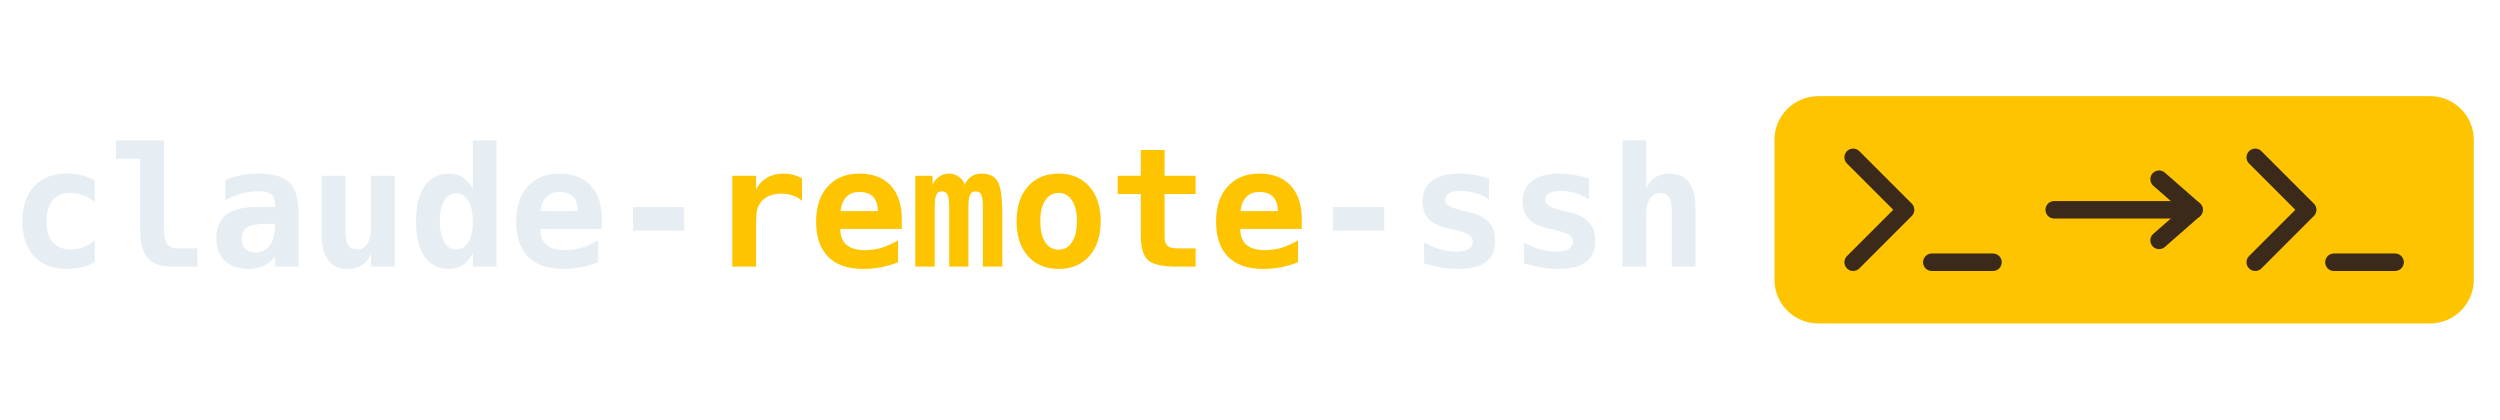
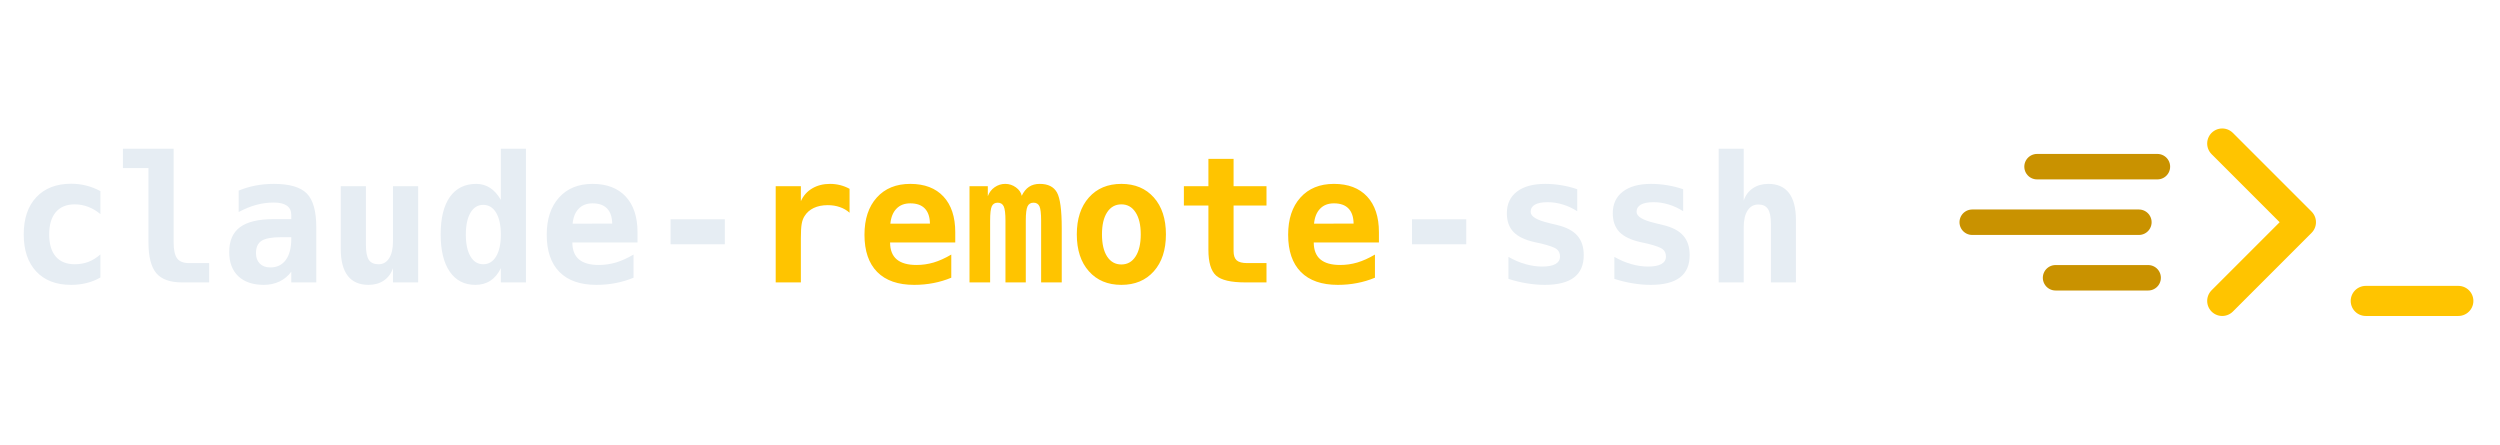
- <svg xmlns="http://www.w3.org/2000/svg" width="572" height="96" viewBox="0 0 572 96" role="img" aria-label="claude-remote-ssh">
+ <svg xmlns="http://www.w3.org/2000/svg" width="540" height="96" viewBox="0 0 540 96" role="img" aria-label="claude-remote-ssh">
  <text x="2" y="61" font-family="ui-monospace, 'SFMono-Regular', 'JetBrains Mono', Menlo, Consolas, 'DejaVu Sans Mono', monospace" font-size="38" font-weight="600" fill="#E6EDF3">claude-<tspan fill="#FFC400">remote</tspan>-ssh</text>
-   <rect x="406" y="22" width="160" height="52" rx="10" fill="#FFC400" />
-   <g fill="none" stroke="#3B2A1A" stroke-width="4" stroke-linecap="round" stroke-linejoin="round">
-     <polyline points="424,36 436,48 424,60" />
-     <line x1="442" y1="60" x2="456" y2="60" />
-     <line x1="470" y1="48" x2="502" y2="48" />
-     <polyline points="494,41 502,48 494,55" />
-     <polyline points="516,36 528,48 516,60" />
-     <line x1="534" y1="60" x2="548" y2="60" />
+   <line x1="440" y1="36" x2="466" y2="36" stroke="#C99200" stroke-width="5.5" stroke-linecap="round" />
+   <line x1="426" y1="48" x2="462" y2="48" stroke="#C99200" stroke-width="5.5" stroke-linecap="round" />
+   <line x1="444" y1="60" x2="464" y2="60" stroke="#C99200" stroke-width="5.5" stroke-linecap="round" />
+   <g fill="none" stroke-linecap="round" stroke-linejoin="round" stroke="#FFC400" stroke-width="6.5">
+     <polyline points="480,31 497,48 480,65" />
+     <line x1="511" y1="65" x2="531" y2="65" />
  </g>
</svg>
